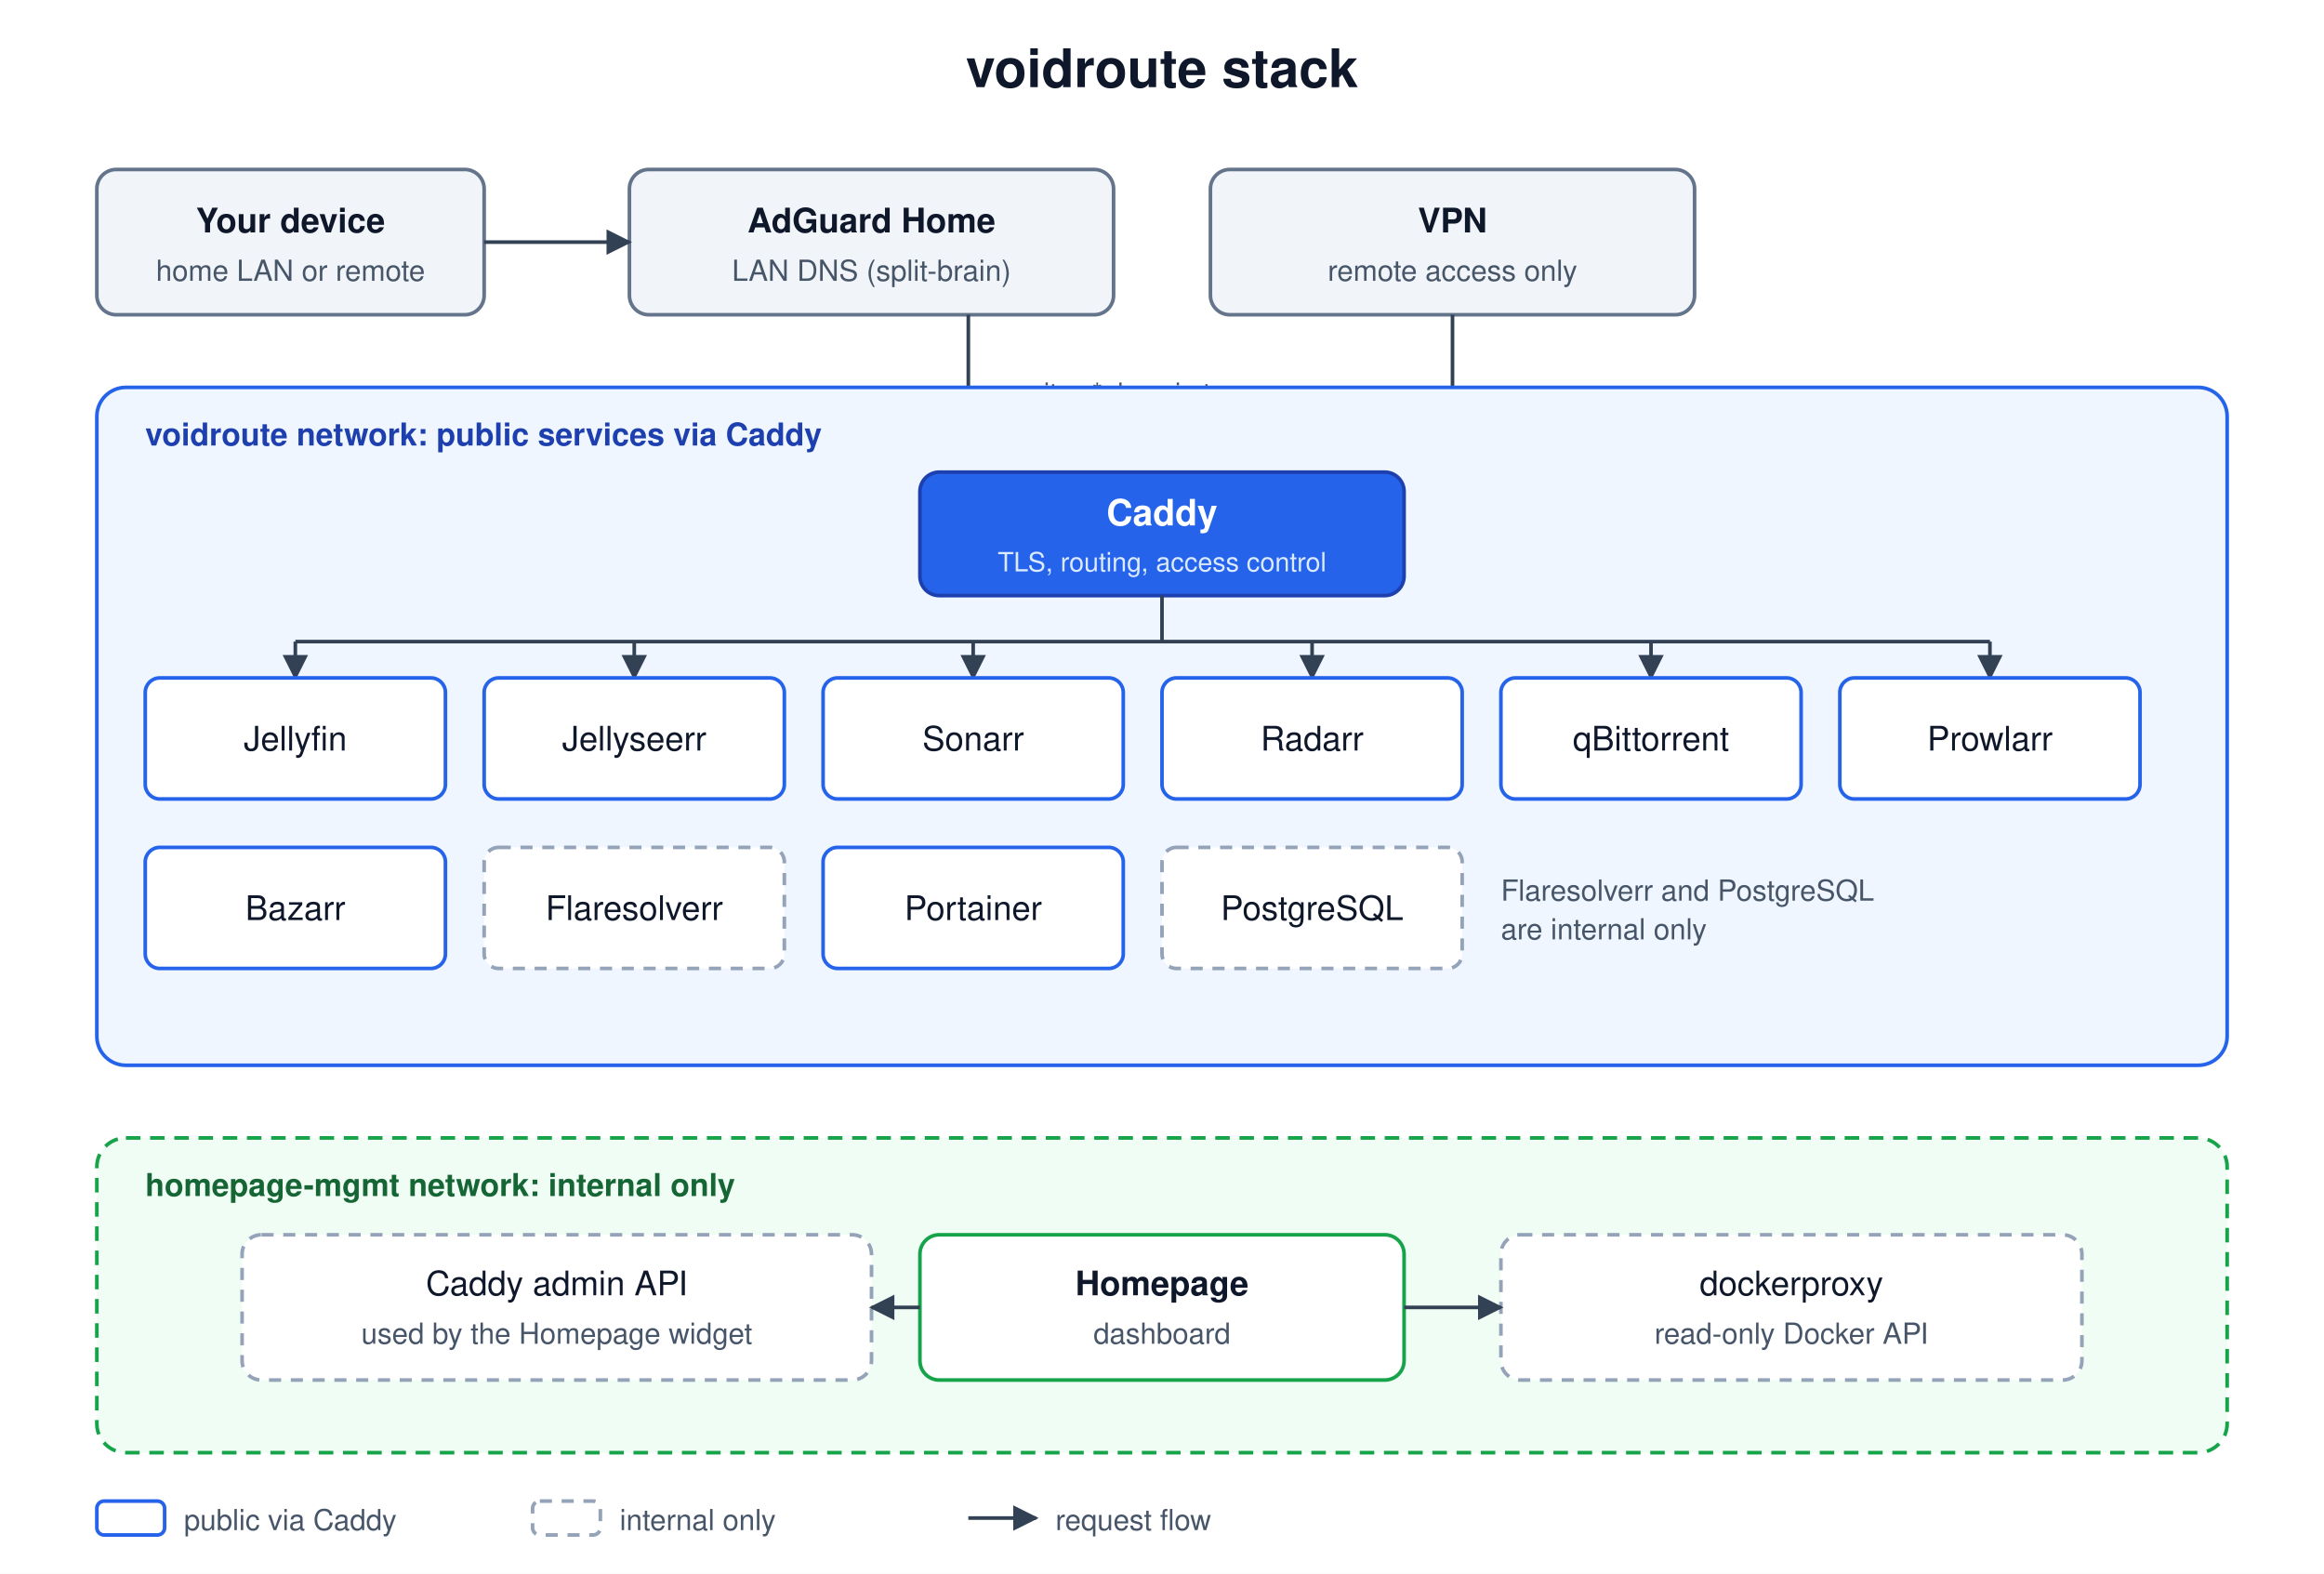
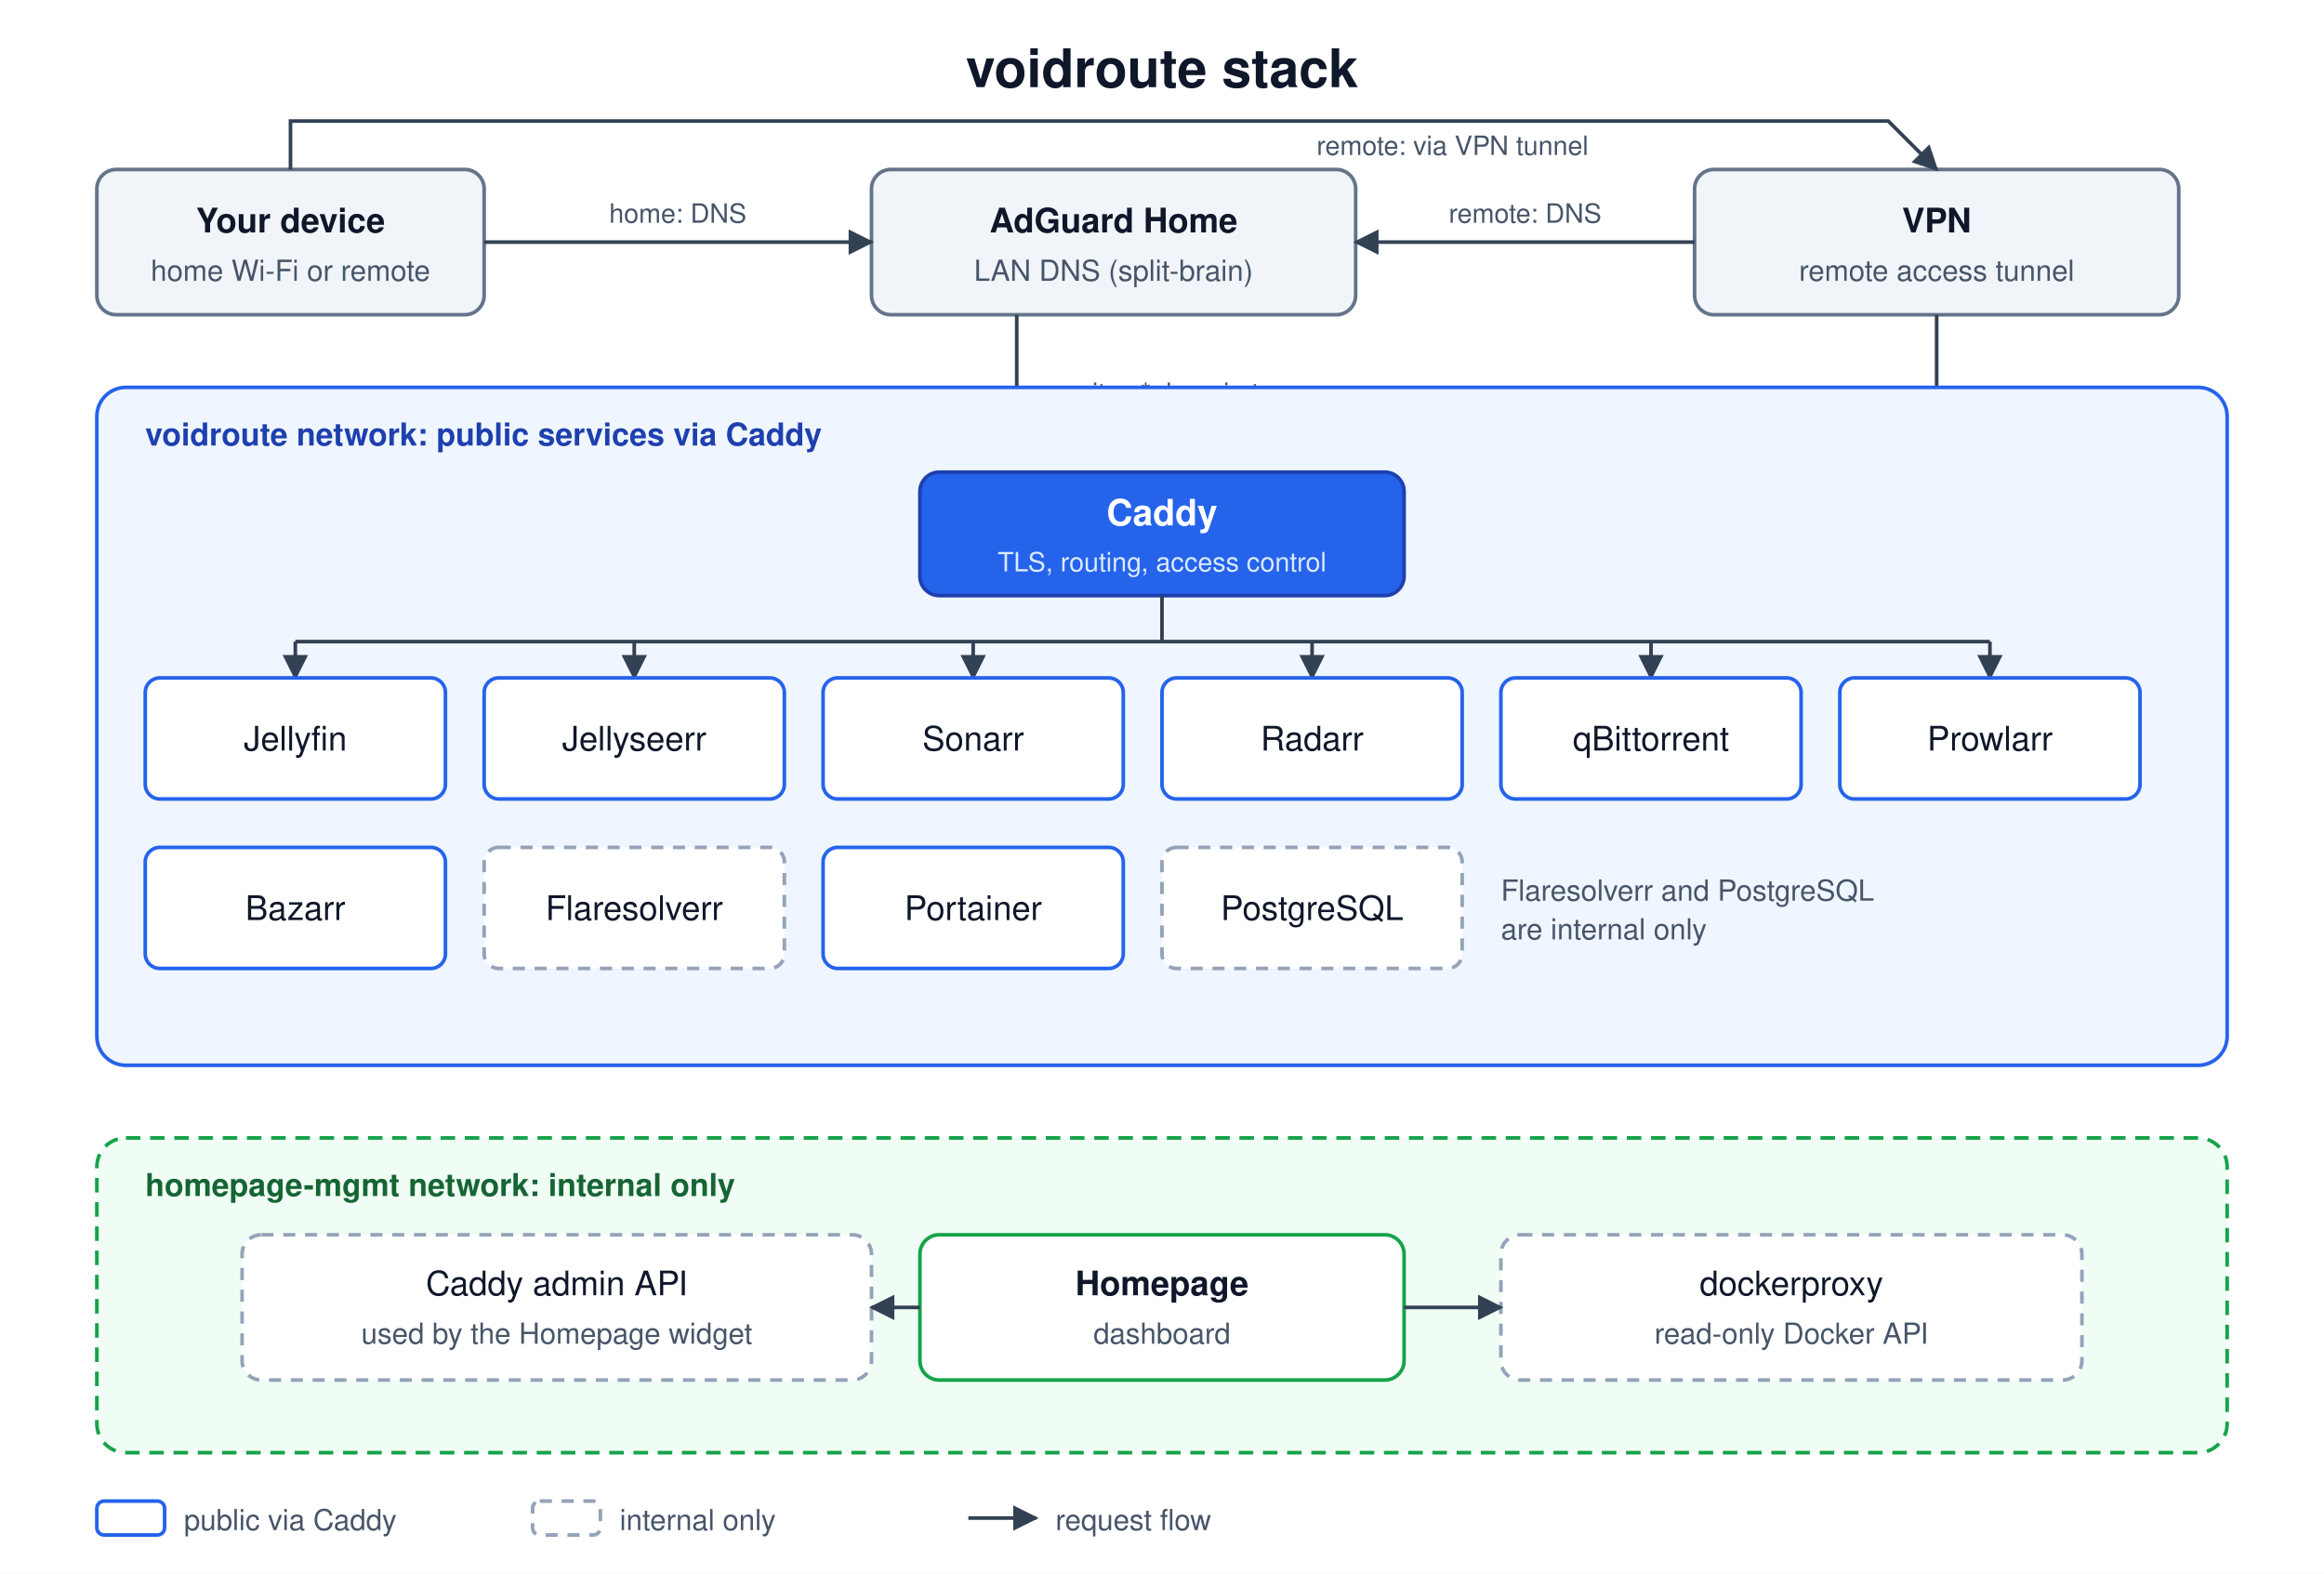
<svg xmlns="http://www.w3.org/2000/svg" viewBox="0 0 960 650" font-family="Segoe UI, Helvetica, Arial, sans-serif">
  <defs>
    <marker id="arrow" viewBox="0 0 10 10" refX="9" refY="5" markerWidth="7" markerHeight="7" orient="auto-start-reverse">
      <path d="M0,0 L10,5 L0,10 z" fill="#334155" />
    </marker>
  </defs>
  <rect x="0" y="0" width="960" height="650" fill="#ffffff" />
  <text x="480" y="36" text-anchor="middle" font-size="22" font-weight="600" fill="#0f172a">voidroute stack</text>
  <rect x="40" y="70" width="160" height="60" rx="8" fill="#f1f5f9" stroke="#64748b" stroke-width="1.5" />
  <text x="120" y="96" text-anchor="middle" font-size="14" font-weight="600" fill="#0f172a">Your device</text>
-   <text x="120" y="116" text-anchor="middle" font-size="12" fill="#475569">home LAN or remote</text>
-   <rect x="260" y="70" width="200" height="60" rx="8" fill="#f1f5f9" stroke="#64748b" stroke-width="1.5" />
-   <text x="360" y="96" text-anchor="middle" font-size="14" font-weight="600" fill="#0f172a">AdGuard Home</text>
-   <text x="360" y="116" text-anchor="middle" font-size="12" fill="#475569">LAN DNS (split-brain)</text>
-   <rect x="500" y="70" width="200" height="60" rx="8" fill="#f1f5f9" stroke="#64748b" stroke-width="1.5" />
-   <text x="600" y="96" text-anchor="middle" font-size="14" font-weight="600" fill="#0f172a">VPN</text>
-   <text x="600" y="116" text-anchor="middle" font-size="12" fill="#475569">remote access only</text>
-   <line x1="200" y1="100" x2="260" y2="100" stroke="#334155" stroke-width="1.5" marker-end="url(#arrow)" />
-   <line x1="400" y1="130" x2="400" y2="195" stroke="#334155" stroke-width="1.5" marker-end="url(#arrow)" />
-   <text x="410" y="166" font-size="11" fill="#475569">rewrites *.domain to server</text>
-   <line x1="600" y1="130" x2="600" y2="170" stroke="#334155" stroke-width="1.5" marker-end="url(#arrow)" />
+   <text x="120" y="116" text-anchor="middle" font-size="12" fill="#475569">home Wi-Fi or remote</text>
+   <rect x="360" y="70" width="200" height="60" rx="8" fill="#f1f5f9" stroke="#64748b" stroke-width="1.5" />
+   <text x="460" y="96" text-anchor="middle" font-size="14" font-weight="600" fill="#0f172a">AdGuard Home</text>
+   <text x="460" y="116" text-anchor="middle" font-size="12" fill="#475569">LAN DNS (split-brain)</text>
+   <rect x="700" y="70" width="200" height="60" rx="8" fill="#f1f5f9" stroke="#64748b" stroke-width="1.5" />
+   <text x="800" y="96" text-anchor="middle" font-size="14" font-weight="600" fill="#0f172a">VPN</text>
+   <text x="800" y="116" text-anchor="middle" font-size="12" fill="#475569">remote access tunnel</text>
+   <line x1="200" y1="100" x2="360" y2="100" stroke="#334155" stroke-width="1.5" marker-end="url(#arrow)" />
+   <text x="280" y="92" text-anchor="middle" font-size="11" fill="#475569">home: DNS</text>
+   <polyline points="120,70 120,50 780,50 800,70" fill="none" stroke="#334155" stroke-width="1.5" marker-end="url(#arrow)" />
+   <text x="600" y="64" text-anchor="middle" font-size="11" fill="#475569">remote: via VPN tunnel</text>
+   <line x1="700" y1="100" x2="560" y2="100" stroke="#334155" stroke-width="1.5" marker-end="url(#arrow)" />
+   <text x="630" y="92" text-anchor="middle" font-size="11" fill="#475569">remote: DNS</text>
+   <line x1="420" y1="130" x2="420" y2="195" stroke="#334155" stroke-width="1.5" marker-end="url(#arrow)" />
+   <text x="430" y="166" font-size="11" fill="#475569">rewrites *.domain to server</text>
+   <line x1="800" y1="130" x2="800" y2="170" stroke="#334155" stroke-width="1.5" marker-end="url(#arrow)" />
  <rect x="40" y="160" width="880" height="280" rx="12" fill="#eff6ff" stroke="#2563eb" stroke-width="1.5" />
  <text x="60" y="184" font-size="13" font-weight="600" fill="#1e40af">voidroute network: public services via Caddy</text>
  <rect x="380" y="195" width="200" height="51" rx="8" fill="#2563eb" stroke="#1e40af" stroke-width="1.5" />
  <text x="480" y="217" text-anchor="middle" font-size="15" font-weight="600" fill="#ffffff">Caddy</text>
  <text x="480" y="236" text-anchor="middle" font-size="11" fill="#dbeafe">TLS, routing, access control</text>
  <line x1="480" y1="246" x2="480" y2="265" stroke="#334155" stroke-width="1.5" />
  <line x1="122" y1="265" x2="822" y2="265" stroke="#334155" stroke-width="1.5" />
  <line x1="122" y1="265" x2="122" y2="280" stroke="#334155" stroke-width="1.5" marker-end="url(#arrow)" />
  <line x1="262" y1="265" x2="262" y2="280" stroke="#334155" stroke-width="1.5" marker-end="url(#arrow)" />
  <line x1="402" y1="265" x2="402" y2="280" stroke="#334155" stroke-width="1.5" marker-end="url(#arrow)" />
  <line x1="542" y1="265" x2="542" y2="280" stroke="#334155" stroke-width="1.5" marker-end="url(#arrow)" />
  <line x1="682" y1="265" x2="682" y2="280" stroke="#334155" stroke-width="1.5" marker-end="url(#arrow)" />
  <line x1="822" y1="265" x2="822" y2="280" stroke="#334155" stroke-width="1.5" marker-end="url(#arrow)" />
  <g font-size="14" text-anchor="middle">
    <rect x="60" y="280" width="124" height="50" rx="6" fill="#ffffff" stroke="#2563eb" stroke-width="1.5" />
    <text x="122" y="310" fill="#0f172a">Jellyfin</text>
    <rect x="200" y="280" width="124" height="50" rx="6" fill="#ffffff" stroke="#2563eb" stroke-width="1.5" />
    <text x="262" y="310" fill="#0f172a">Jellyseerr</text>
    <rect x="340" y="280" width="124" height="50" rx="6" fill="#ffffff" stroke="#2563eb" stroke-width="1.5" />
    <text x="402" y="310" fill="#0f172a">Sonarr</text>
    <rect x="480" y="280" width="124" height="50" rx="6" fill="#ffffff" stroke="#2563eb" stroke-width="1.5" />
    <text x="542" y="310" fill="#0f172a">Radarr</text>
    <rect x="620" y="280" width="124" height="50" rx="6" fill="#ffffff" stroke="#2563eb" stroke-width="1.5" />
    <text x="682" y="310" fill="#0f172a">qBittorrent</text>
    <rect x="760" y="280" width="124" height="50" rx="6" fill="#ffffff" stroke="#2563eb" stroke-width="1.5" />
    <text x="822" y="310" fill="#0f172a">Prowlarr</text>
  </g>
  <g font-size="14" text-anchor="middle">
    <rect x="60" y="350" width="124" height="50" rx="6" fill="#ffffff" stroke="#2563eb" stroke-width="1.5" />
    <text x="122" y="380" fill="#0f172a">Bazarr</text>
    <rect x="200" y="350" width="124" height="50" rx="6" fill="#ffffff" stroke="#94a3b8" stroke-width="1.5" stroke-dasharray="5 4" />
    <text x="262" y="380" fill="#0f172a">Flaresolverr</text>
    <rect x="340" y="350" width="124" height="50" rx="6" fill="#ffffff" stroke="#2563eb" stroke-width="1.5" />
    <text x="402" y="380" fill="#0f172a">Portainer</text>
    <rect x="480" y="350" width="124" height="50" rx="6" fill="#ffffff" stroke="#94a3b8" stroke-width="1.5" stroke-dasharray="5 4" />
    <text x="542" y="380" fill="#0f172a">PostgreSQL</text>
  </g>
  <text x="620" y="372" font-size="12" fill="#475569">Flaresolverr and PostgreSQL</text>
  <text x="620" y="388" font-size="12" fill="#475569">are internal only</text>
  <rect x="40" y="470" width="880" height="130" rx="12" fill="#f0fdf4" stroke="#16a34a" stroke-width="1.5" stroke-dasharray="6 4" />
  <text x="60" y="494" font-size="13" font-weight="600" fill="#166534">homepage-mgmt network: internal only</text>
  <rect x="100" y="510" width="260" height="60" rx="8" fill="#ffffff" stroke="#94a3b8" stroke-width="1.5" stroke-dasharray="5 4" />
  <text x="230" y="535" text-anchor="middle" font-size="14" fill="#0f172a">Caddy admin API</text>
  <text x="230" y="555" text-anchor="middle" font-size="12" fill="#475569">used by the Homepage widget</text>
  <rect x="380" y="510" width="200" height="60" rx="8" fill="#ffffff" stroke="#16a34a" stroke-width="1.5" />
  <text x="480" y="535" text-anchor="middle" font-size="14" font-weight="600" fill="#0f172a">Homepage</text>
  <text x="480" y="555" text-anchor="middle" font-size="12" fill="#475569">dashboard</text>
  <rect x="620" y="510" width="240" height="60" rx="8" fill="#ffffff" stroke="#94a3b8" stroke-width="1.5" stroke-dasharray="5 4" />
  <text x="740" y="535" text-anchor="middle" font-size="14" fill="#0f172a">dockerproxy</text>
  <text x="740" y="555" text-anchor="middle" font-size="12" fill="#475569">read-only Docker API</text>
  <line x1="380" y1="540" x2="360" y2="540" stroke="#334155" stroke-width="1.5" marker-end="url(#arrow)" />
  <line x1="580" y1="540" x2="620" y2="540" stroke="#334155" stroke-width="1.5" marker-end="url(#arrow)" />
  <g font-size="12" fill="#475569">
    <rect x="40" y="620" width="28" height="14" rx="3" fill="#ffffff" stroke="#2563eb" stroke-width="1.5" />
    <text x="76" y="632">public via Caddy</text>
    <rect x="220" y="620" width="28" height="14" rx="3" fill="#ffffff" stroke="#94a3b8" stroke-width="1.5" stroke-dasharray="5 4" />
    <text x="256" y="632">internal only</text>
    <line x1="400" y1="627" x2="428" y2="627" stroke="#334155" stroke-width="1.5" marker-end="url(#arrow)" />
    <text x="436" y="632">request flow</text>
  </g>
</svg>
